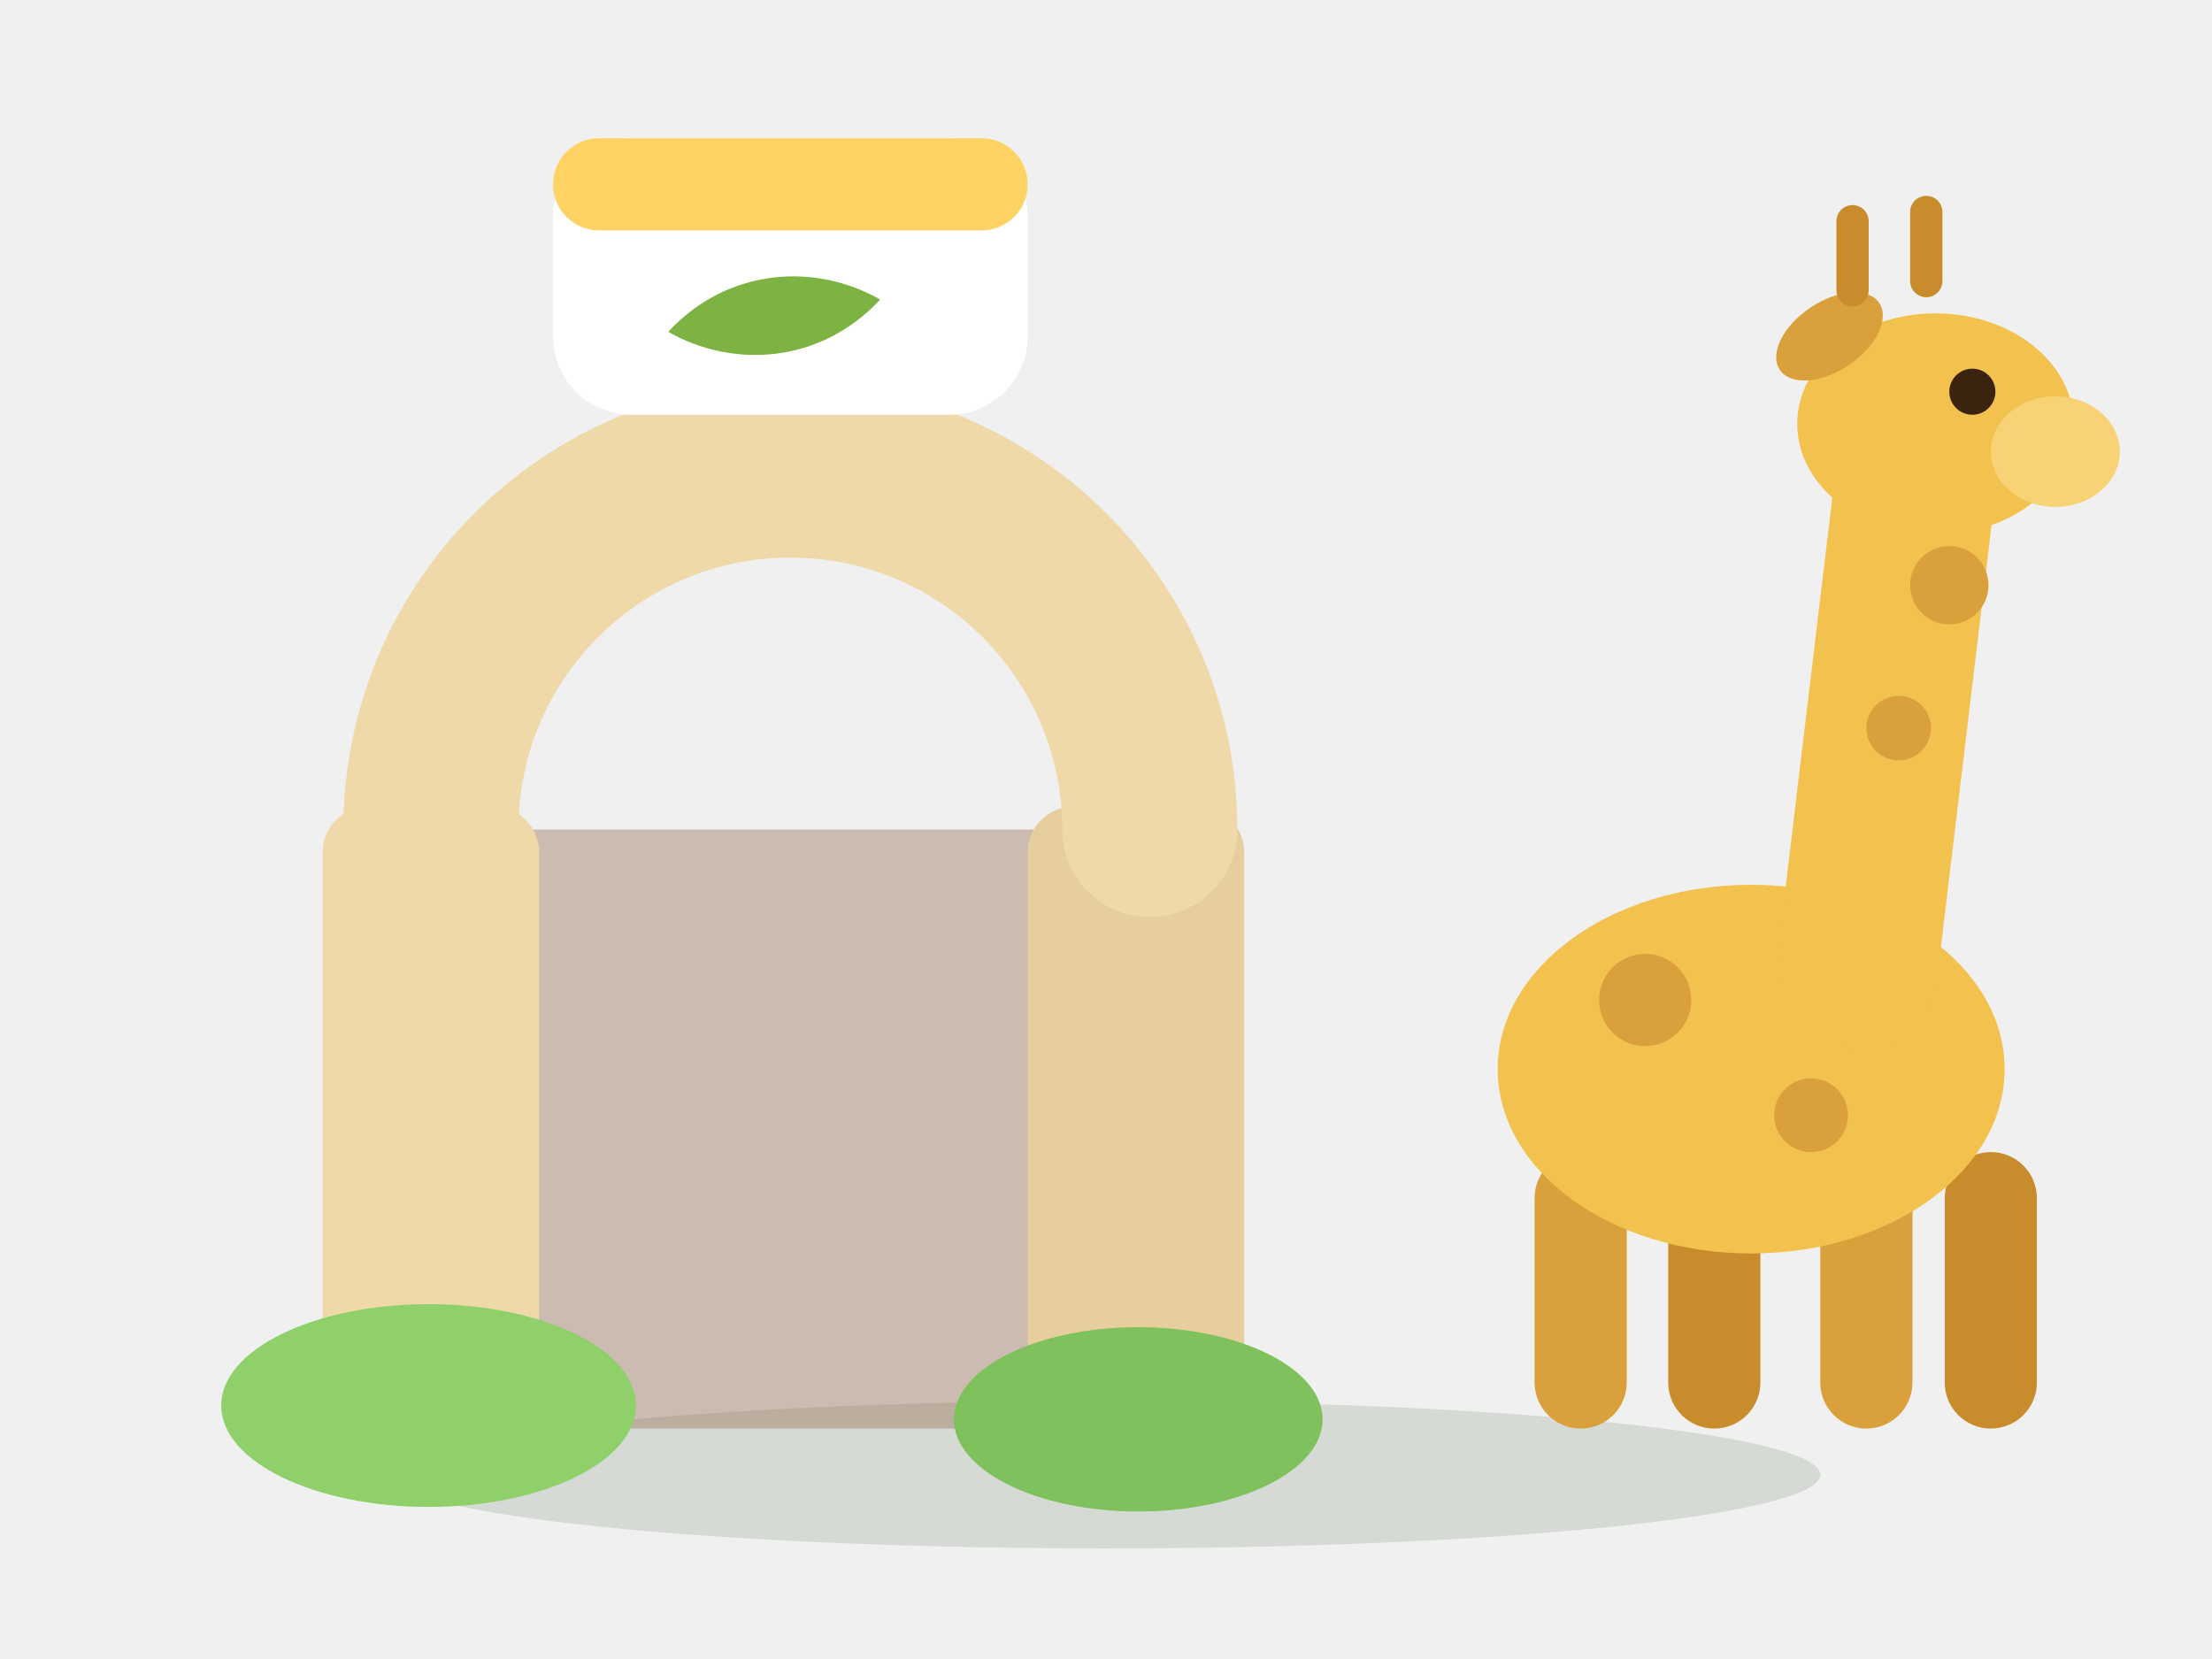
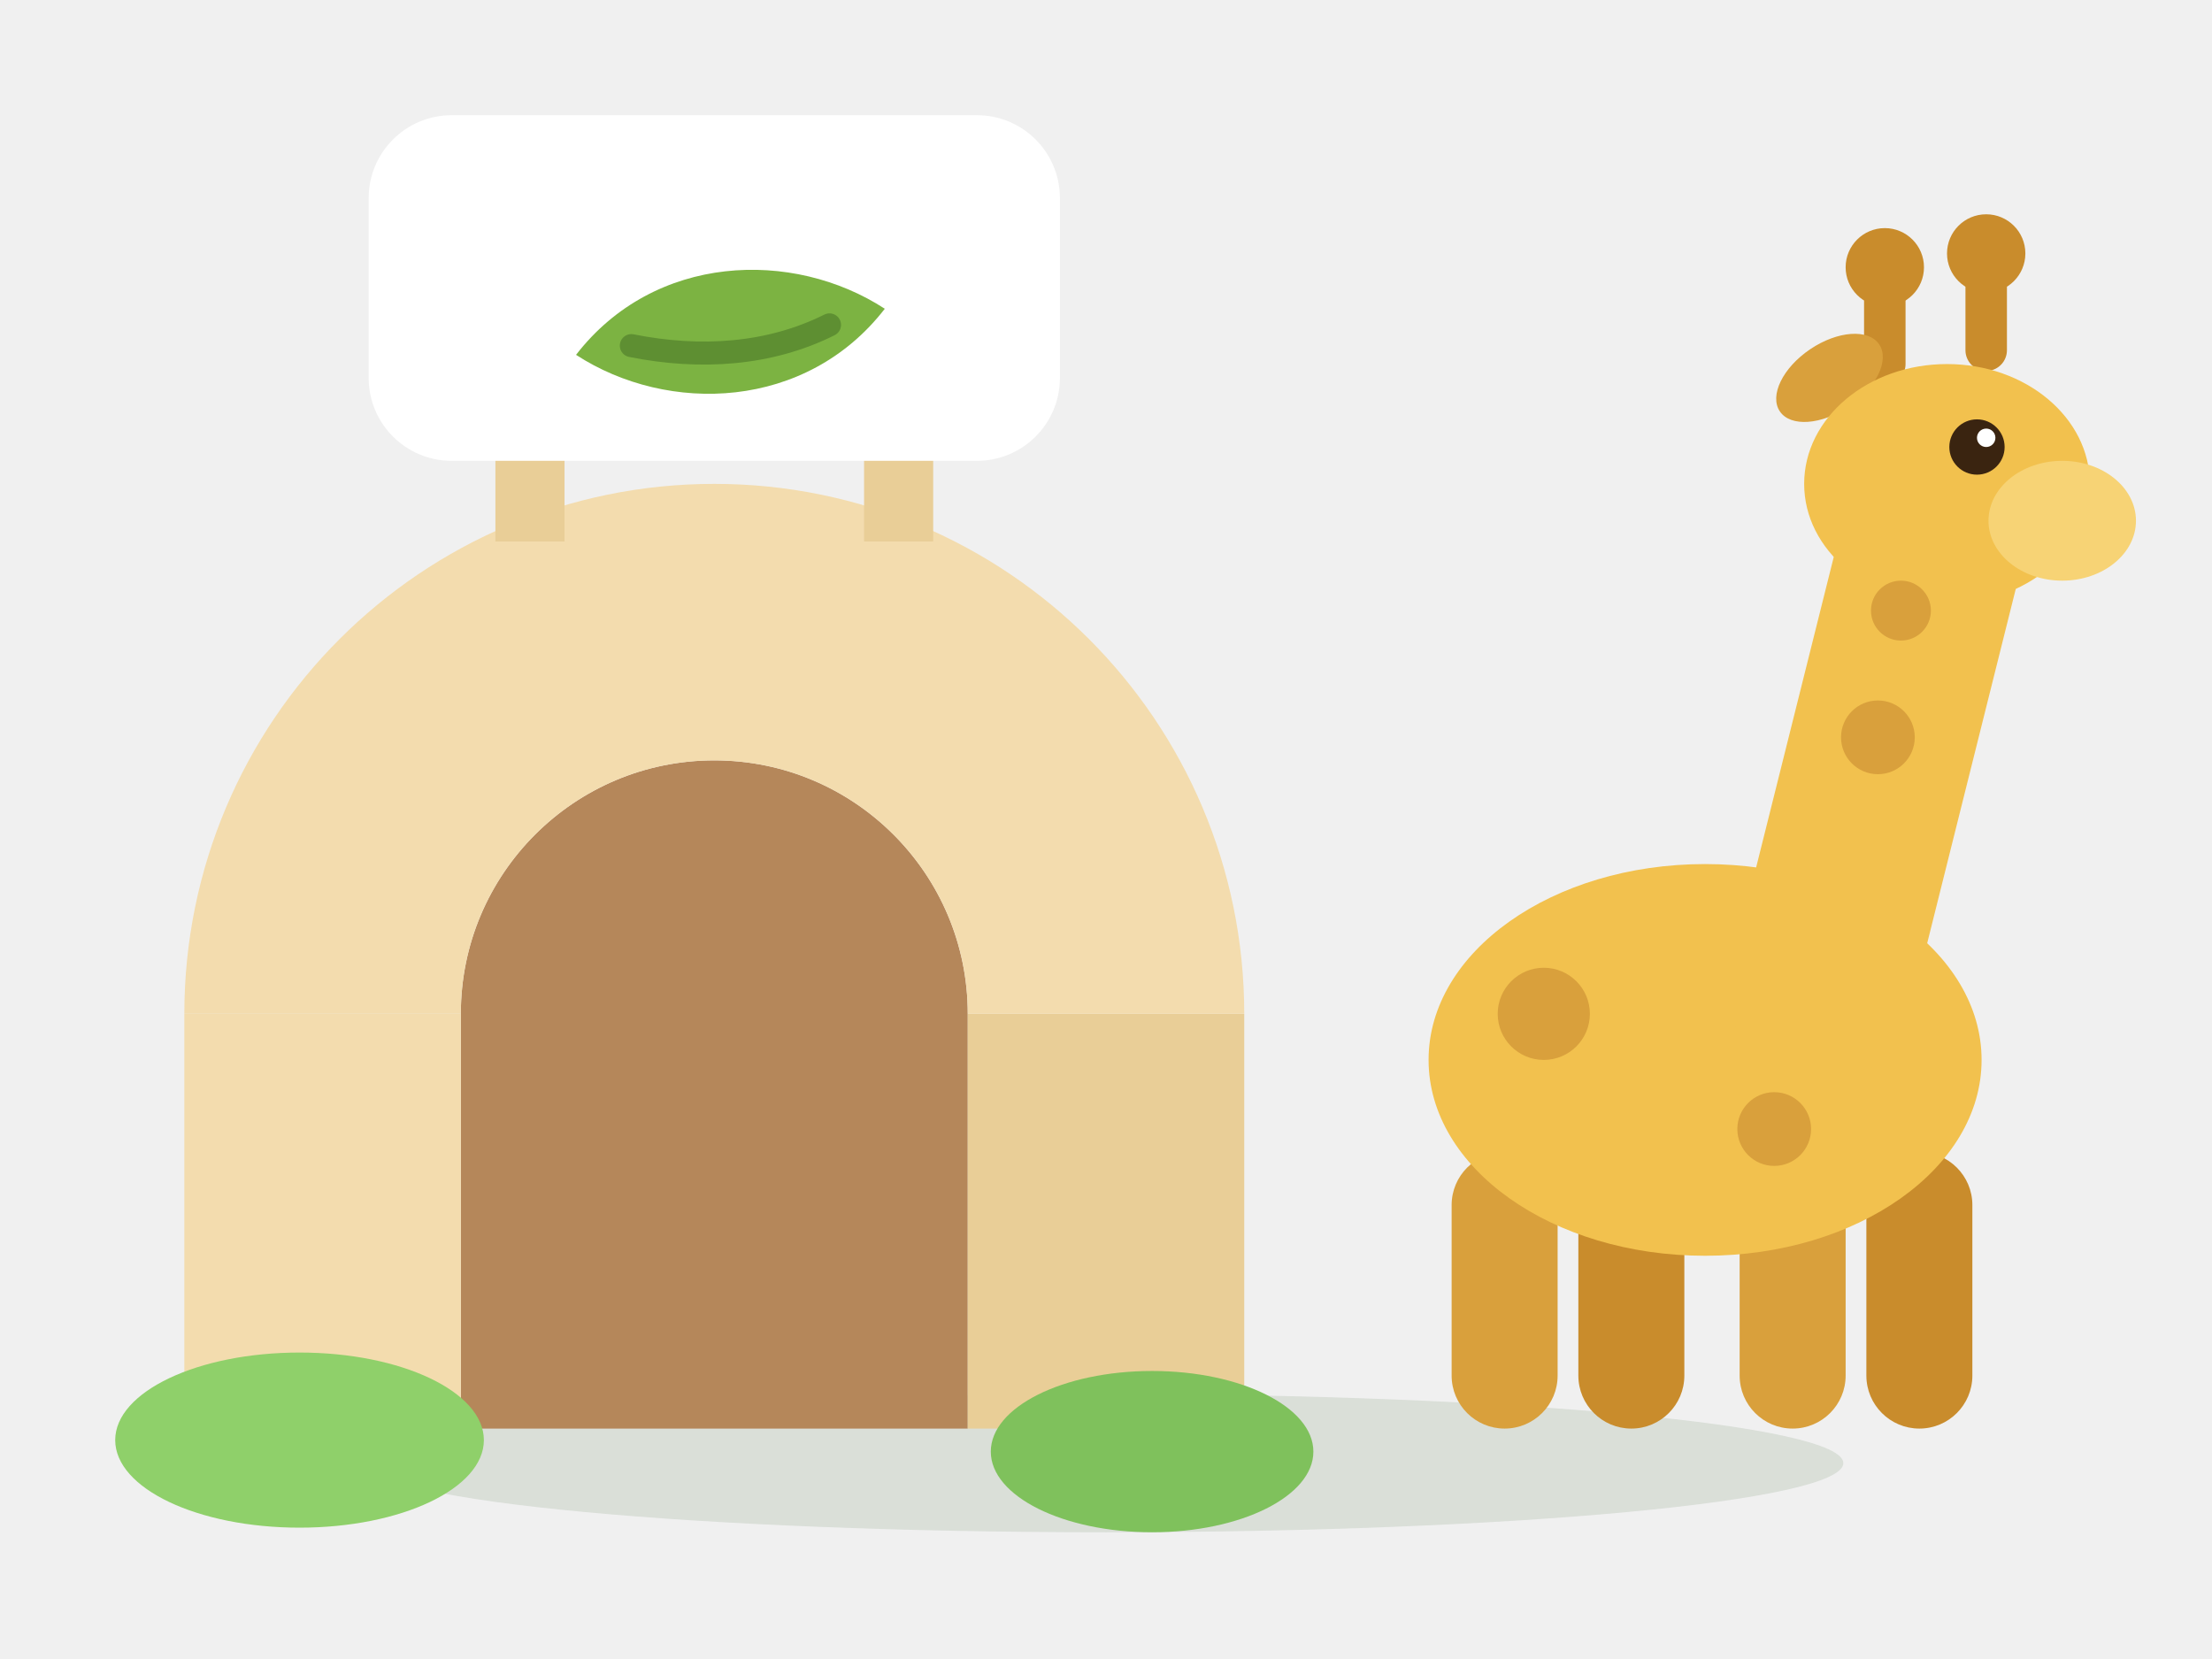
<svg xmlns="http://www.w3.org/2000/svg" viewBox="0 0 96 72" fill="none">
-   <ellipse cx="48" cy="64" rx="31" ry="3.2" fill="#2F5A22" opacity=".14" />
+   <ellipse cx="48" cy="63.5" rx="32" ry="3" fill="#2F5A22" opacity=".12" />
+   <path d="M20 62V44a11 11 0 0 1 22 0v18Z" fill="#B5875A" />
+   <rect x="8" y="44" width="12" height="18" fill="#F3DCAE" />
+   <rect x="42" y="44" width="12" height="18" fill="#E9CE97" />
+   <path d="M14 44a17 17 0 0 1 34 0" stroke="#F3DCAE" stroke-width="12" stroke-linecap="butt" />
+   <rect x="21.5" y="19" width="3" height="4.5" fill="#E9CE97" />
+   <rect x="37.5" y="19" width="3" height="4.5" fill="#E9CE97" />
+   <rect x="16" y="5" width="30" height="15" rx="3.6" fill="#FFFFFF" />
+   <path d="M25 15.4c3.4-4.4 9.4-4.6 13.4-2-3.4 4.4-9.4 4.6-13.4 2Z" fill="#7CB342" />
+   <path d="M27.4 15c3 .6 6 .4 8.6-.9" stroke="#5E8F32" stroke-width="1" stroke-linecap="round" />
  <g>
-     <rect x="66.6" y="50" width="4" height="12" rx="2" fill="#D9A03C" />
-     <rect x="72.4" y="50" width="4" height="12" rx="2" fill="#C98C2C" />
-     <rect x="79" y="50" width="4" height="12" rx="2" fill="#D9A03C" />
-     <rect x="84.4" y="50" width="4" height="12" rx="2" fill="#C98C2C" />
-     <ellipse cx="76" cy="46.4" rx="11" ry="8" fill="#F2C14E" />
-     <path d="M80.6 42 83 22" stroke="#F2C14E" stroke-width="7" stroke-linecap="round" />
-     <ellipse cx="84" cy="18.4" rx="6" ry="4.8" fill="#F2C14E" />
-     <ellipse cx="89.2" cy="19.6" rx="2.8" ry="2.4" fill="#F7D375" />
-     <ellipse cx="79.4" cy="14.6" rx="2.6" ry="1.5" transform="rotate(-34 79.4 14.6)" fill="#D9A03C" />
-     <path d="M80.4 12.6v-3M83.6 12.2v-3" stroke="#C98C2C" stroke-width="1.4" stroke-linecap="round" />
-     <circle cx="85.6" cy="17" r="1" fill="#3A2410" />
-     <circle cx="84.6" cy="25.4" r="1.7" fill="#D9A03C" />
-     <circle cx="82.4" cy="31.6" r="1.4" fill="#D9A03C" />
-     <circle cx="71.4" cy="43.4" r="2" fill="#D9A03C" />
-     <circle cx="78.6" cy="48.4" r="1.6" fill="#D9A03C" />
+     <rect x="63" y="50" width="4.6" height="12" rx="2.3" fill="#D9A03C" />
+     <rect x="68.5" y="50" width="4.6" height="12" rx="2.3" fill="#C98C2C" />
+     <rect x="75.5" y="50" width="4.6" height="12" rx="2.3" fill="#D9A03C" />
+     <rect x="81" y="50" width="4.6" height="12" rx="2.3" fill="#C98C2C" />
+     <ellipse cx="74" cy="46" rx="12" ry="8.5" fill="#F2C14E" />
+     <path d="M79 43 84 23" stroke="#F2C14E" stroke-width="8" stroke-linecap="round" />
+     <path d="M81.8 15.8v-3.4M86.2 15.2v-3.4" stroke="#C98C2C" stroke-width="1.8" stroke-linecap="round" />
+     <circle cx="81.8" cy="11.6" r="1.7" fill="#C98C2C" />
+     <circle cx="86.2" cy="11" r="1.7" fill="#C98C2C" />
+     <ellipse cx="79.4" cy="16.4" rx="2.6" ry="1.5" transform="rotate(-34 79.4 16.4)" fill="#D9A03C" />
+     <ellipse cx="84.5" cy="21" rx="6.2" ry="5.2" fill="#F2C14E" />
+     <ellipse cx="89.5" cy="22.6" rx="3.2" ry="2.6" fill="#F7D375" />
+     <circle cx="85.8" cy="19.4" r="1.2" fill="#3A2410" />
+     <circle cx="86.2" cy="19" r=".4" fill="#FFFFFF" />
+     <circle cx="67" cy="44" r="2" fill="#D9A03C" />
+     <circle cx="77" cy="49" r="1.6" fill="#D9A03C" />
+     <circle cx="81.5" cy="32" r="1.6" fill="#D9A03C" />
+     <circle cx="82.5" cy="26.5" r="1.3" fill="#D9A03C" />
  </g>
-   <path d="M18 62V36h32v26Z" fill="#8A5A3B" opacity=".35" />
-   <rect x="14" y="35" width="9.4" height="27" rx="2" fill="#F0D9A8" />
-   <rect x="44.6" y="35" width="9.4" height="27" rx="2" fill="#E7CE9E" />
-   <path d="M18.7 36a15.6 15.6 0 0 1 31.2 0" stroke="#F0D9A8" stroke-width="7.6" stroke-linecap="round" />
-   <rect x="24" y="6" width="20.6" height="12" rx="3.4" fill="#FFFFFF" />
-   <rect x="24" y="6" width="20.6" height="4" rx="2" fill="#FFD264" />
-   <path d="M29 14.4c2.6-2.8 6.4-3 9.2-1.4-2.6 2.8-6.4 3-9.2 1.4Z" fill="#7CB342" />
-   <ellipse cx="18.6" cy="61" rx="9" ry="4.4" fill="#8FD06A" />
-   <ellipse cx="49.4" cy="61.6" rx="8" ry="4" fill="#7FC15C" />
+   <ellipse cx="13" cy="62.5" rx="8" ry="3.8" fill="#8FD06A" />
+   <ellipse cx="50" cy="63" rx="7" ry="3.5" fill="#7FC15C" />
</svg>
